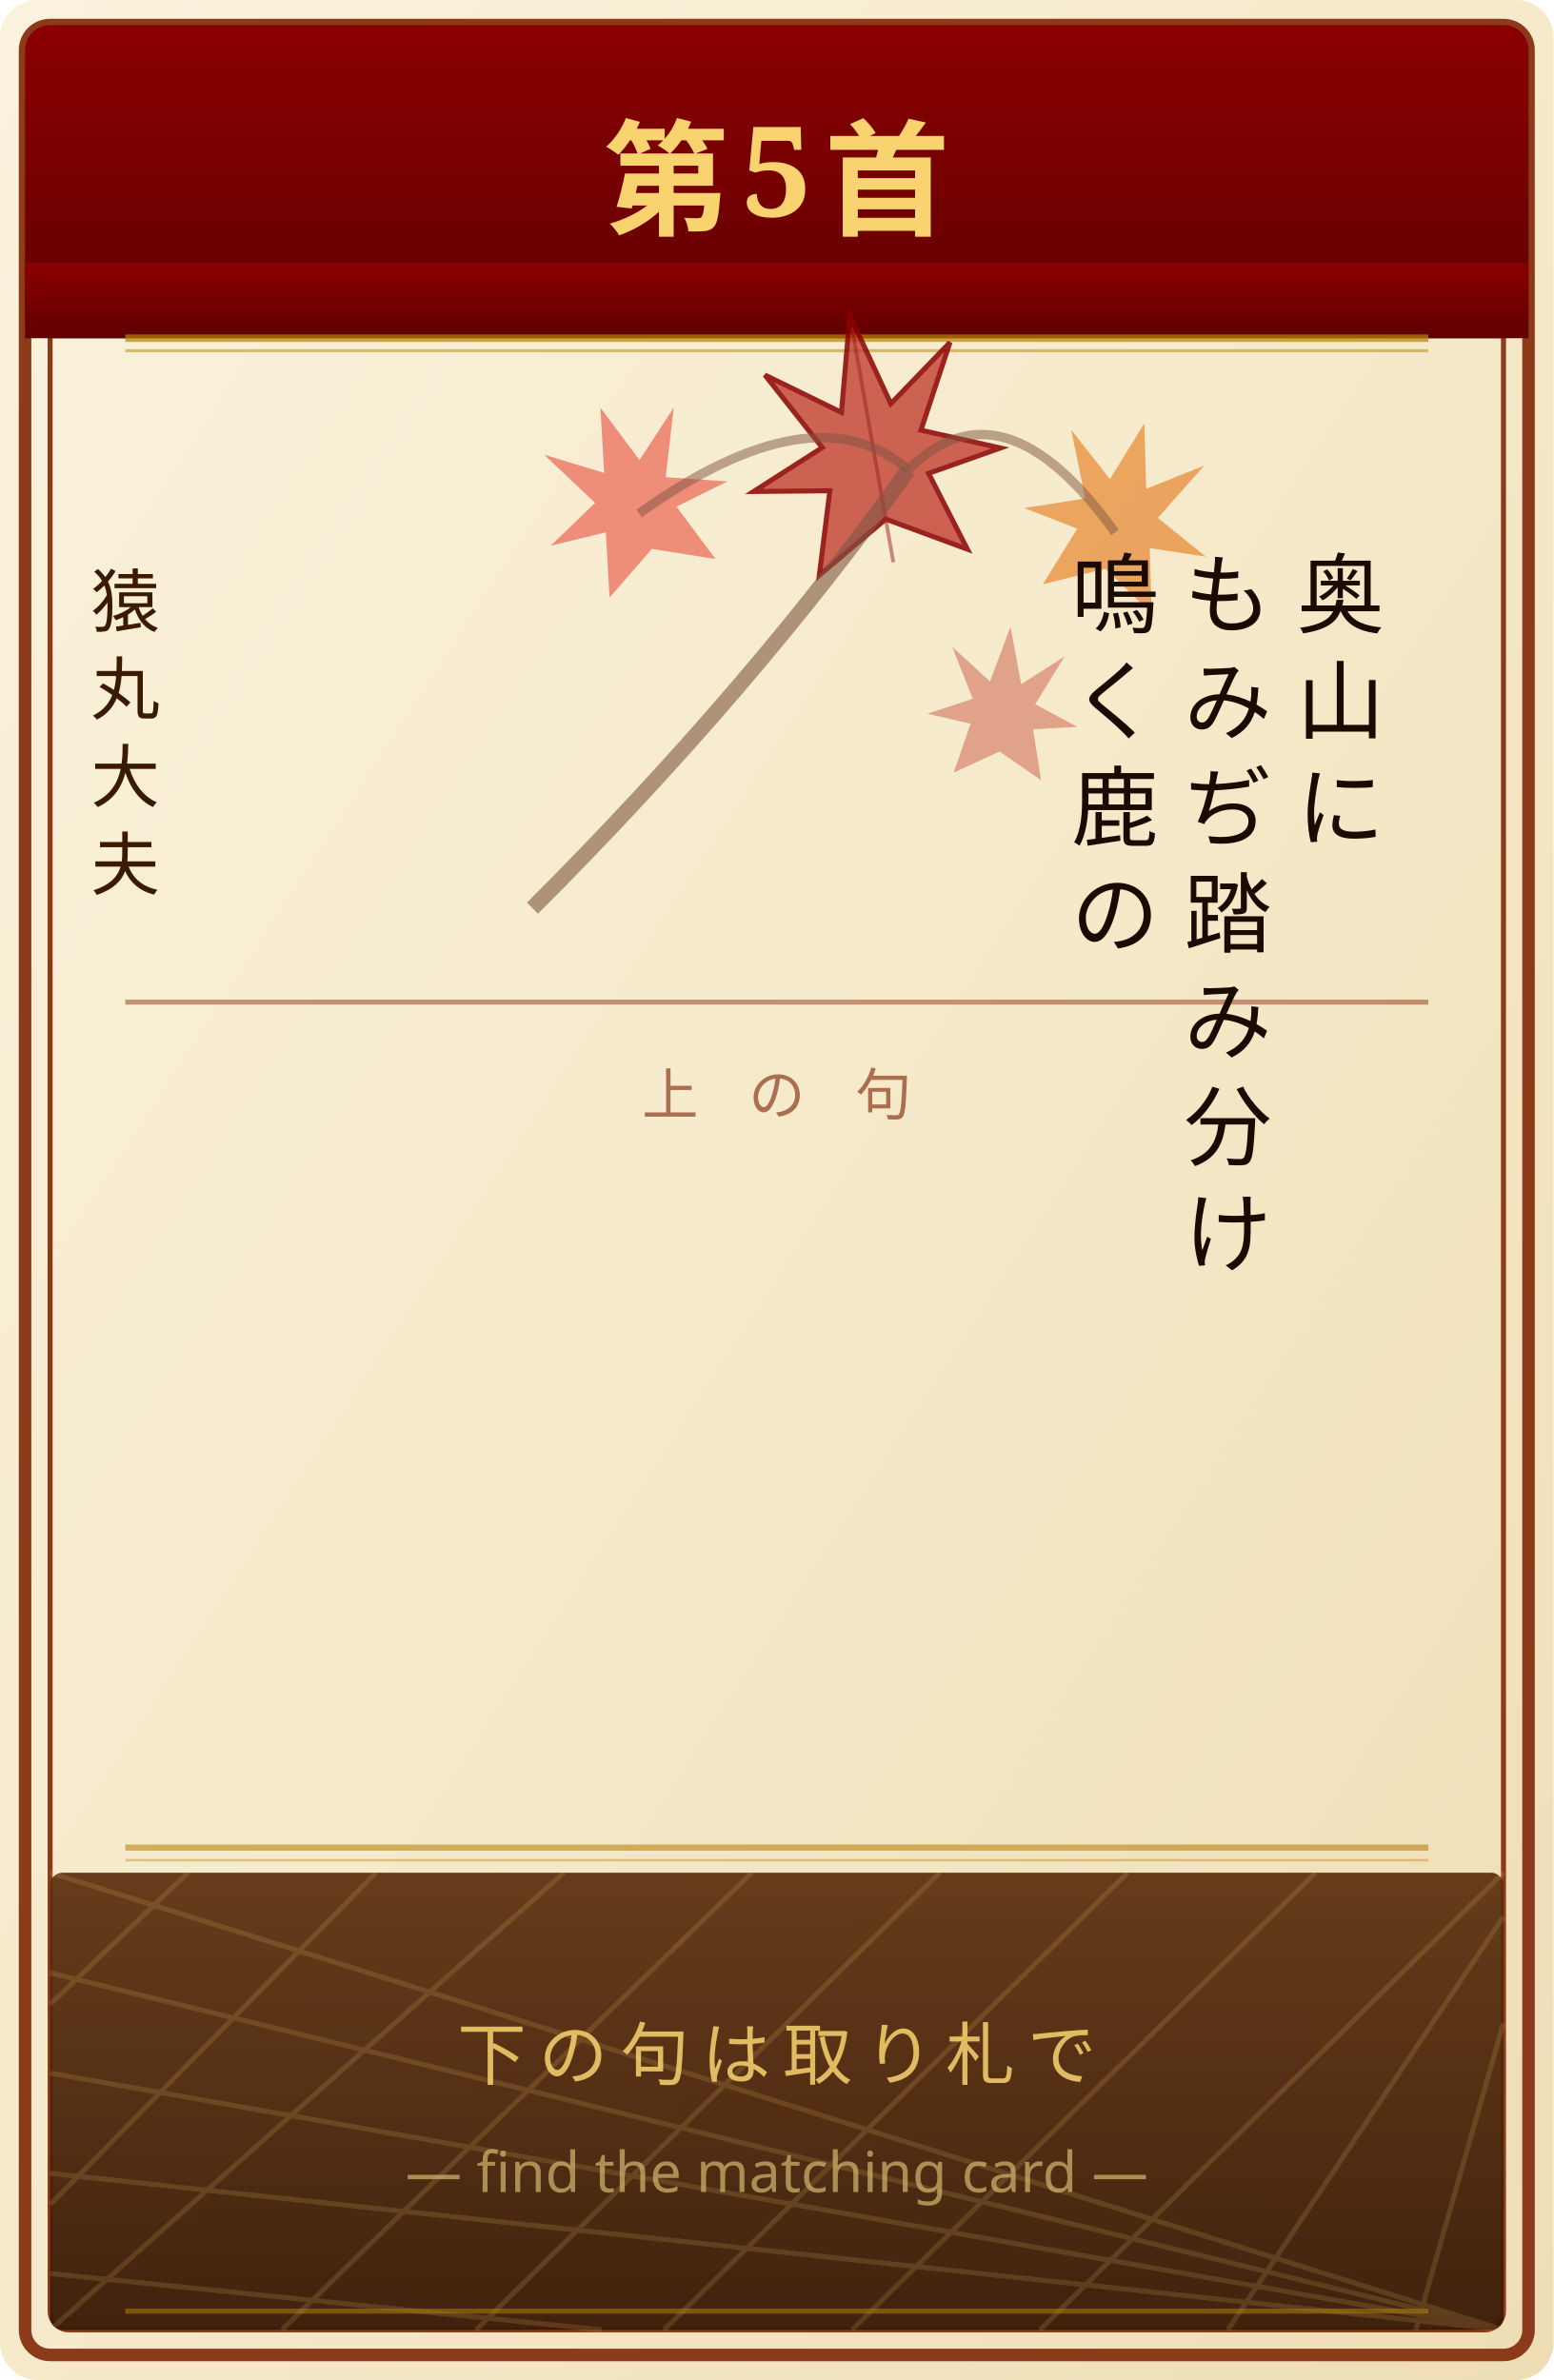
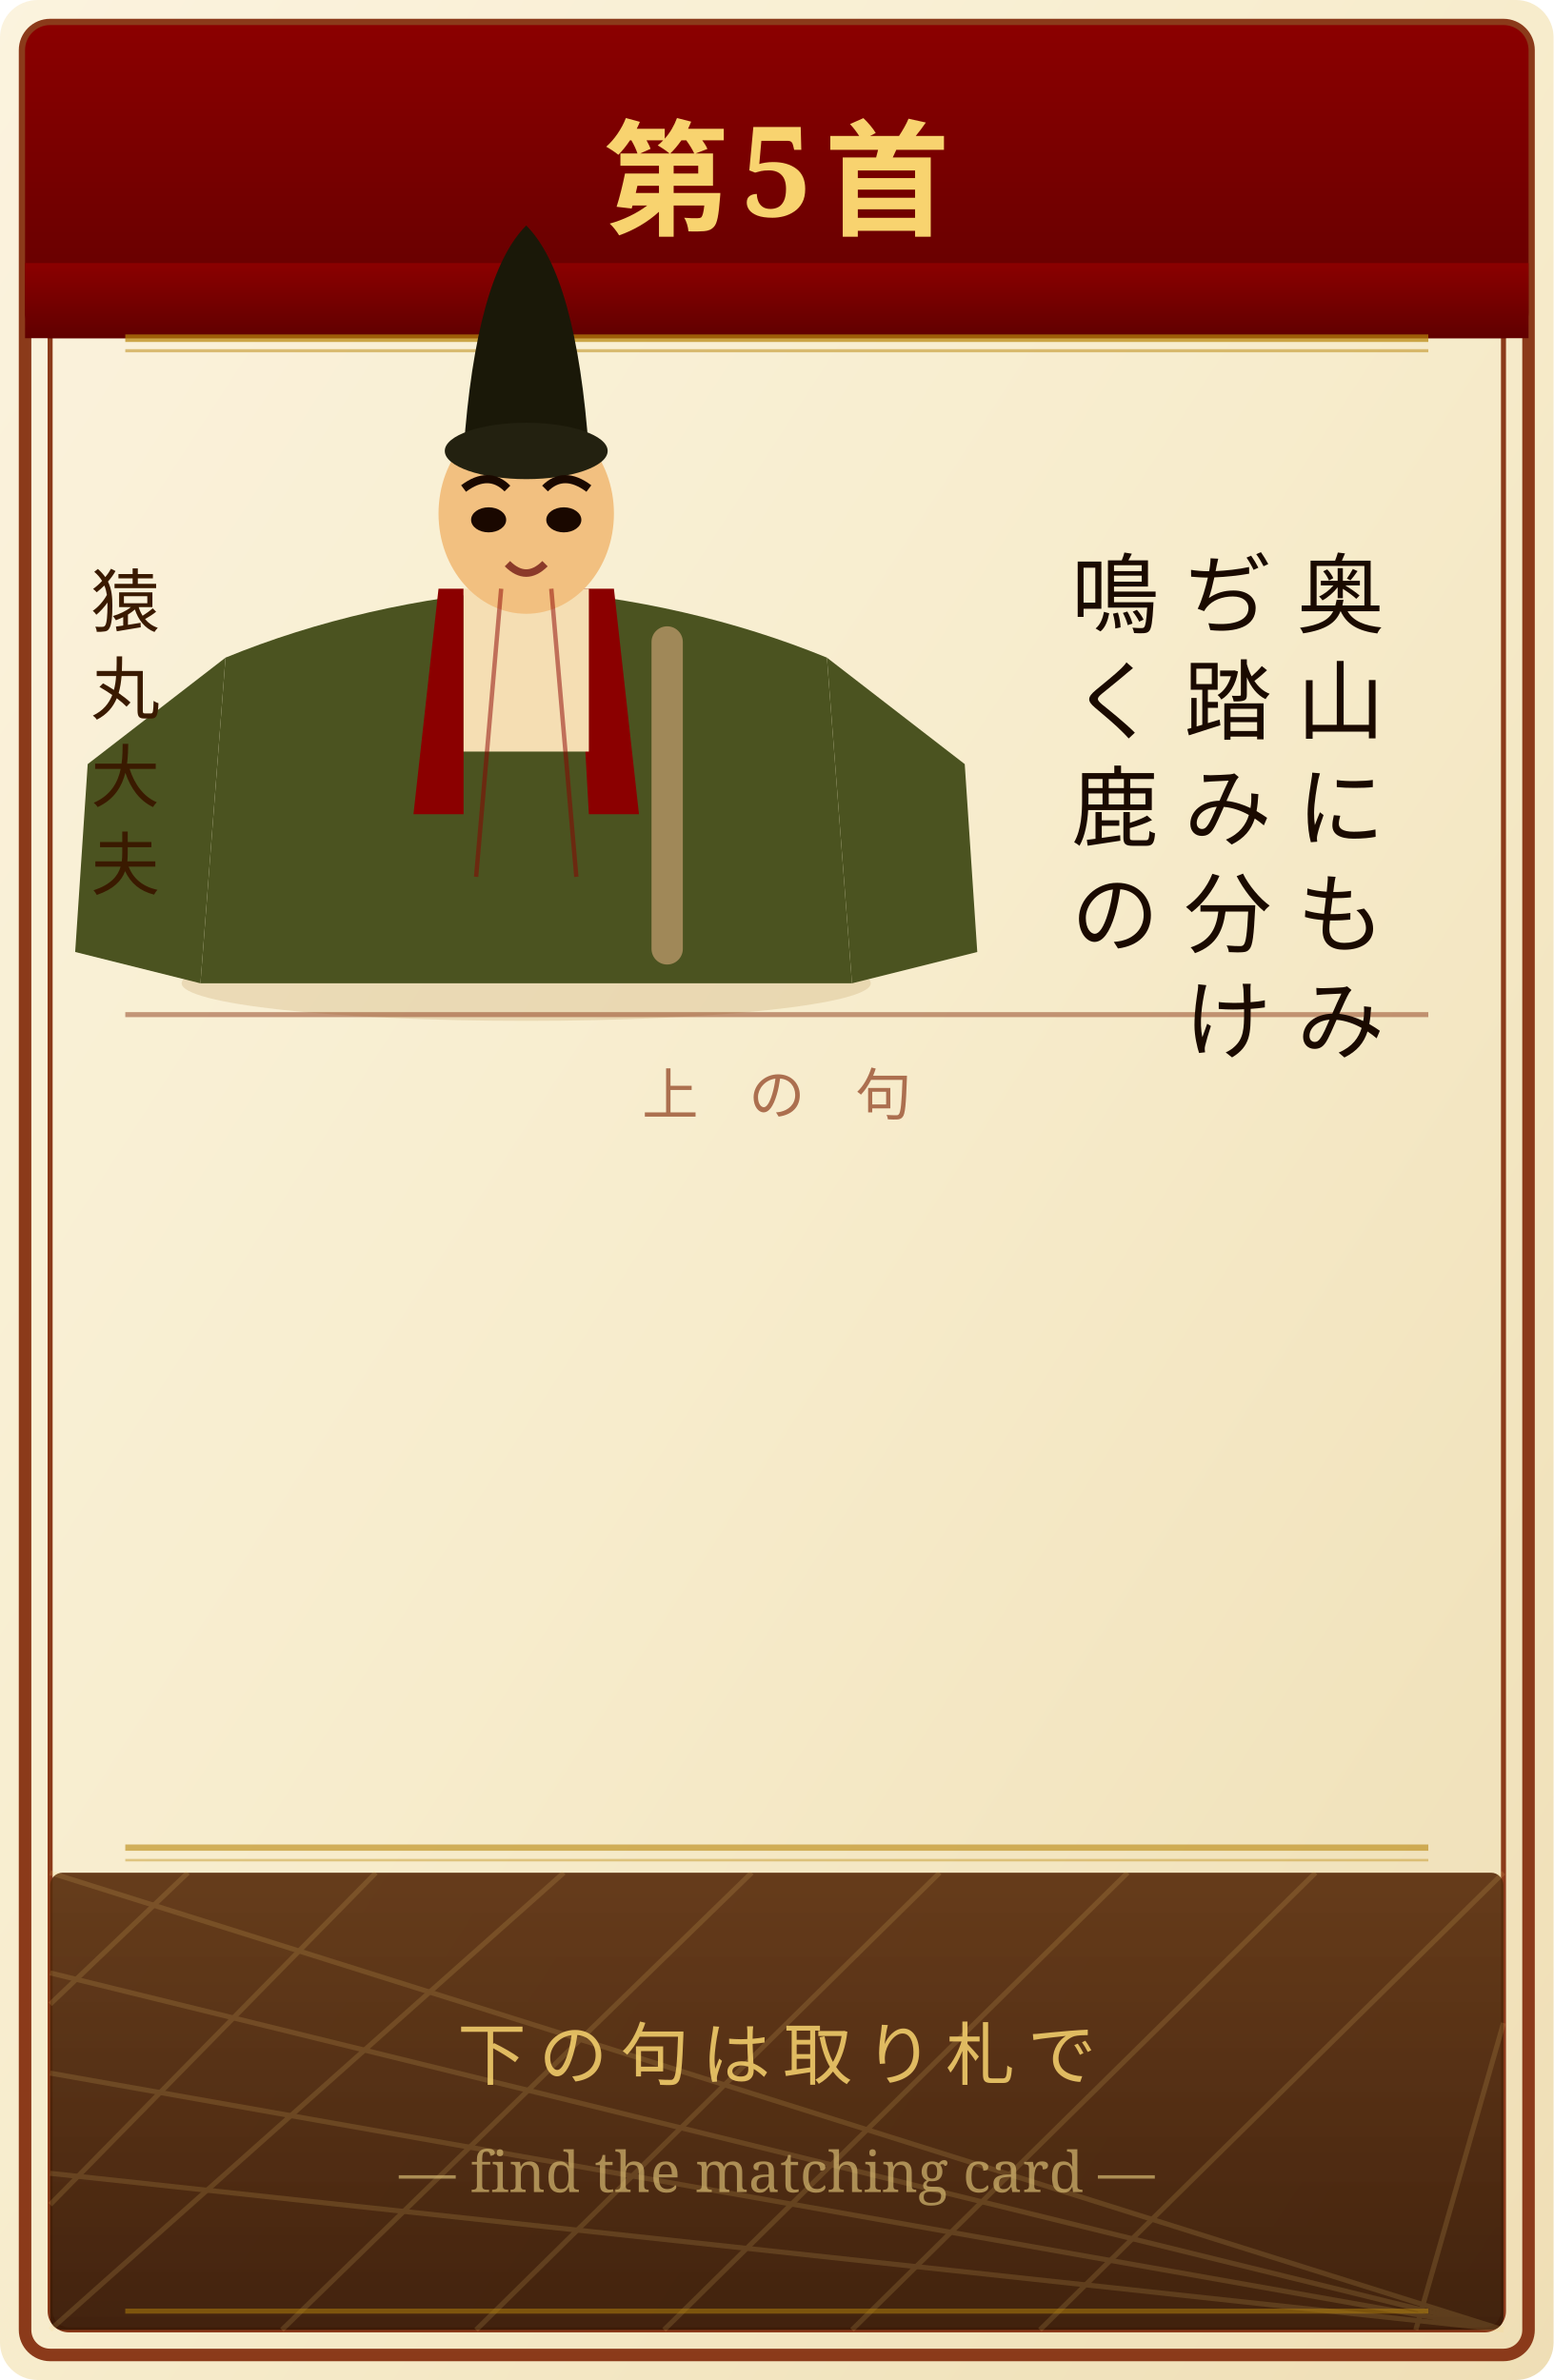
<svg xmlns="http://www.w3.org/2000/svg" viewBox="0 0 248 380" width="248" height="380">
  <defs>
    <linearGradient id="paper5" x1="0%" y1="0%" x2="100%" y2="100%">
      <stop offset="0%" style="stop-color:#fdf6e3" />
      <stop offset="50%" style="stop-color:#f9eed0" />
      <stop offset="100%" style="stop-color:#f0e0b8" />
    </linearGradient>
    <linearGradient id="hdr5" x1="0%" y1="0%" x2="0%" y2="100%">
      <stop offset="0%" style="stop-color:#8b0000" />
      <stop offset="100%" style="stop-color:#600000" />
    </linearGradient>
    <linearGradient id="mask5" x1="0%" y1="0%" x2="0%" y2="100%">
      <stop offset="0%" style="stop-color:#5a2d0c;stop-opacity:0.92" />
      <stop offset="100%" style="stop-color:#3a1a06;stop-opacity:0.96" />
    </linearGradient>
-     <filter id="aged5">
-       <feTurbulence type="fractalNoise" baseFrequency="0.65" numOctaves="3" result="noise" />
-       <feColorMatrix type="saturate" values="0" in="noise" result="grayNoise" />
-       <feBlend in="SourceGraphic" in2="grayNoise" mode="multiply" result="blended" />
-       <feComponentTransfer in="blended">
-         <feFuncA type="linear" slope="1" />
-       </feComponentTransfer>
-     </filter>
-     <clipPath id="cardClip5">
+     <clipPath id="cc5">
      <rect x="0" y="0" width="248" height="380" rx="6" />
    </clipPath>
  </defs>
-   <g clip-path="url(#cardClip5)">
+   <g clip-path="url(#cc5)">
    <rect width="248" height="380" fill="url(#paper5)" />
-     <rect width="248" height="380" fill="#c8a870" opacity="0.06" />
+     <rect width="248" height="380" fill="#c8a870" opacity="0.04" />
    <rect x="4" y="4" width="240" height="372" rx="4" fill="none" stroke="#8b3a1a" stroke-width="2" />
    <rect x="8" y="8" width="232" height="364" rx="3" fill="none" stroke="#8b3a1a" stroke-width="0.8" />
    <rect x="4" y="4" width="240" height="50" rx="4" fill="url(#hdr5)" />
    <rect x="4" y="42" width="240" height="12" fill="url(#hdr5)" />
    <text x="124" y="36" text-anchor="middle" font-family="'Hiragino Mincho ProN','Yu Mincho','MS Mincho',serif" font-size="20" fill="#f8d36f" font-weight="bold" letter-spacing="2">第5首</text>
    <line x1="20" y1="54" x2="228" y2="54" stroke="#b8860b" stroke-width="1.2" opacity="0.7" />
    <line x1="20" y1="56" x2="228" y2="56" stroke="#b8860b" stroke-width="0.5" opacity="0.5" />
-     <g opacity="0.85" transform="translate(140,90)">
-       <g transform="translate(0,-15) rotate(-10)">
-         <path d="M0,-25 L4,-10 L15,-18 L8,-5 L20,0 L8,2 L12,15 L0,8 L-12,15 L-8,2 L-20,0 L-8,-5 L-15,-18 L-4,-10 Z" fill="#c0392b" opacity="0.9" />
-         <path d="M0,-25 L4,-10 L15,-18 L8,-5 L20,0 L8,2 L12,15 L0,8 L-12,15 L-8,2 L-20,0 L-8,-5 L-15,-18 L-4,-10 Z" fill="none" stroke="#8b0000" stroke-width="0.8" />
-         <line x1="0" y1="-25" x2="0" y2="15" stroke="#8b0000" stroke-width="0.6" opacity="0.5" />
-         <line x1="8" y1="-5" x2="15" y2="-18" stroke="#8b0000" stroke-width="0.5" opacity="0.5" />
-         <line x1="-8" y1="-5" x2="-15" y2="-18" stroke="#8b0000" stroke-width="0.5" opacity="0.5" />
-       </g>
-       <g transform="translate(38,-5) rotate(15)" opacity="0.75">
-         <path d="M0,-18 L3,-8 L11,-14 L6,-4 L15,0 L6,1 L9,11 L0,6 L-9,11 L-6,1 L-15,0 L-6,-4 L-11,-14 L-3,-8 Z" fill="#e67e22" />
-       </g>
-       <g transform="translate(-38,-8) rotate(-20)" opacity="0.7">
-         <path d="M0,-18 L3,-8 L11,-14 L6,-4 L15,0 L6,1 L9,11 L0,6 L-9,11 L-6,1 L-15,0 L-6,-4 L-11,-14 L-3,-8 Z" fill="#e74c3c" />
-       </g>
-       <g transform="translate(20,25) rotate(5)" opacity="0.6">
-         <path d="M0,-15 L2.5,-6 L9,-11 L5,-3 L12,0 L5,1 L7,9 L0,5 L-7,9 L-5,1 L-12,0 L-5,-3 L-9,-11 L-2.5,-6 Z" fill="#c0392b" opacity="0.8" />
-       </g>
-       <path d="M-55,55 Q-20,20 5,-15" stroke="#6b3a2a" stroke-width="2.5" fill="none" opacity="0.6" />
-       <path d="M5,-15 Q20,-30 38,-5" stroke="#6b3a2a" stroke-width="1.5" fill="none" opacity="0.5" />
-       <path d="M5,-15 Q-10,-28 -38,-8" stroke="#6b3a2a" stroke-width="1.5" fill="none" opacity="0.5" />
+     <g transform="translate(0,0)">
+       <ellipse cx="84" cy="157" rx="55" ry="6" fill="#C8A870" opacity="0.3" />
+       <path d="M32,157 L36,105 Q58,96 84,94 Q110,96 132,105 L136,157 Z" fill="#4B5320" />
+       <path d="M36,105 L14,122 L12,152 L32,157 Z" fill="#4B5320" />
+       <path d="M132,105 L154,122 L156,152 L136,157 Z" fill="#4B5320" />
+       <path d="M70,94 L66,130 L74,130 L74,94 Z" fill="#8B0000" />
+       <path d="M92,94 L94,130 L102,130 L98,94 Z" fill="#8B0000" />
+       <path d="M74,94 L74,120 L94,120 L94,94 Z" fill="#F5DEB3" />
+       <ellipse cx="84" cy="82" rx="14" ry="16" fill="#F2C080" />
+       <path d="M74,72 Q76,44 84,36 Q92,44 94,72 Z" fill="#1a1808" />
+       <ellipse cx="84" cy="72" rx="13" ry="4.5" fill="#232110" />
+       <ellipse cx="78" cy="83" rx="2.8" ry="2" fill="#1a0800" />
+       <ellipse cx="90" cy="83" rx="2.8" ry="2" fill="#1a0800" />
+       <path d="M74,78 Q78,75 81,78" stroke="#1a0800" stroke-width="1.3" fill="none" />
+       <path d="M87,78 Q90,75 94,78" stroke="#1a0800" stroke-width="1.3" fill="none" />
+       <path d="M81,90 Q84,93 87,90" stroke="#8B3A2A" stroke-width="1.2" fill="none" />
+       <rect x="104" y="100" width="5" height="54" rx="2.5" fill="#A08858" />
+       <path d="M80,94 L76,140" stroke="#8B0000" stroke-width="0.7" opacity="0.5" />
+       <path d="M88,94 L92,140" stroke="#8B0000" stroke-width="0.7" opacity="0.5" />
    </g>
-     <line x1="20" y1="160" x2="228" y2="160" stroke="#8b3a1a" stroke-width="0.8" opacity="0.5" />
+     <line x1="20" y1="162" x2="228" y2="162" stroke="#8b3a1a" stroke-width="0.8" opacity="0.5" />
    <text x="124" y="178" text-anchor="middle" font-family="'Hiragino Mincho ProN','Yu Mincho','MS Mincho',serif" font-size="9" fill="#8b3a1a" opacity="0.7" letter-spacing="3">上 の 句</text>
    <text x="214" y="100" font-family="'Hiragino Mincho ProN','Yu Mincho','MS Mincho',serif" font-size="14" fill="#1a0a00" text-anchor="middle">奥</text>
    <text x="214" y="117" font-family="'Hiragino Mincho ProN','Yu Mincho','MS Mincho',serif" font-size="14" fill="#1a0a00" text-anchor="middle">山</text>
    <text x="214" y="134" font-family="'Hiragino Mincho ProN','Yu Mincho','MS Mincho',serif" font-size="14" fill="#1a0a00" text-anchor="middle">に</text>
-     <text x="196" y="100" font-family="'Hiragino Mincho ProN','Yu Mincho','MS Mincho',serif" font-size="14" fill="#1a0a00" text-anchor="middle">も</text>
-     <text x="196" y="117" font-family="'Hiragino Mincho ProN','Yu Mincho','MS Mincho',serif" font-size="14" fill="#1a0a00" text-anchor="middle">み</text>
-     <text x="196" y="134" font-family="'Hiragino Mincho ProN','Yu Mincho','MS Mincho',serif" font-size="14" fill="#1a0a00" text-anchor="middle">ぢ</text>
-     <text x="196" y="151" font-family="'Hiragino Mincho ProN','Yu Mincho','MS Mincho',serif" font-size="14" fill="#1a0a00" text-anchor="middle">踏</text>
-     <text x="196" y="168" font-family="'Hiragino Mincho ProN','Yu Mincho','MS Mincho',serif" font-size="14" fill="#1a0a00" text-anchor="middle">み</text>
-     <text x="196" y="185" font-family="'Hiragino Mincho ProN','Yu Mincho','MS Mincho',serif" font-size="14" fill="#1a0a00" text-anchor="middle">分</text>
-     <text x="196" y="202" font-family="'Hiragino Mincho ProN','Yu Mincho','MS Mincho',serif" font-size="14" fill="#1a0a00" text-anchor="middle">け</text>
+     <text x="214" y="151" font-family="'Hiragino Mincho ProN','Yu Mincho','MS Mincho',serif" font-size="14" fill="#1a0a00" text-anchor="middle">も</text>
+     <text x="214" y="168" font-family="'Hiragino Mincho ProN','Yu Mincho','MS Mincho',serif" font-size="14" fill="#1a0a00" text-anchor="middle">み</text>
+     <text x="196" y="100" font-family="'Hiragino Mincho ProN','Yu Mincho','MS Mincho',serif" font-size="14" fill="#1a0a00" text-anchor="middle">ぢ</text>
+     <text x="196" y="117" font-family="'Hiragino Mincho ProN','Yu Mincho','MS Mincho',serif" font-size="14" fill="#1a0a00" text-anchor="middle">踏</text>
+     <text x="196" y="134" font-family="'Hiragino Mincho ProN','Yu Mincho','MS Mincho',serif" font-size="14" fill="#1a0a00" text-anchor="middle">み</text>
+     <text x="196" y="151" font-family="'Hiragino Mincho ProN','Yu Mincho','MS Mincho',serif" font-size="14" fill="#1a0a00" text-anchor="middle">分</text>
+     <text x="196" y="168" font-family="'Hiragino Mincho ProN','Yu Mincho','MS Mincho',serif" font-size="14" fill="#1a0a00" text-anchor="middle">け</text>
    <text x="178" y="100" font-family="'Hiragino Mincho ProN','Yu Mincho','MS Mincho',serif" font-size="14" fill="#1a0a00" text-anchor="middle">鳴</text>
    <text x="178" y="117" font-family="'Hiragino Mincho ProN','Yu Mincho','MS Mincho',serif" font-size="14" fill="#1a0a00" text-anchor="middle">く</text>
    <text x="178" y="134" font-family="'Hiragino Mincho ProN','Yu Mincho','MS Mincho',serif" font-size="14" fill="#1a0a00" text-anchor="middle">鹿</text>
    <text x="178" y="151" font-family="'Hiragino Mincho ProN','Yu Mincho','MS Mincho',serif" font-size="14" fill="#1a0a00" text-anchor="middle">の</text>
    <text x="20" y="100" font-family="'Hiragino Mincho ProN','Yu Mincho','MS Mincho',serif" font-size="11" fill="#3a1a00" text-anchor="middle">猿</text>
    <text x="20" y="114" font-family="'Hiragino Mincho ProN','Yu Mincho','MS Mincho',serif" font-size="11" fill="#3a1a00" text-anchor="middle">丸</text>
    <text x="20" y="128" font-family="'Hiragino Mincho ProN','Yu Mincho','MS Mincho',serif" font-size="11" fill="#3a1a00" text-anchor="middle">大</text>
    <text x="20" y="142" font-family="'Hiragino Mincho ProN','Yu Mincho','MS Mincho',serif" font-size="11" fill="#3a1a00" text-anchor="middle">夫</text>
    <line x1="20" y1="295" x2="228" y2="295" stroke="#b8860b" stroke-width="1" opacity="0.6" />
    <line x1="20" y1="297" x2="228" y2="297" stroke="#b8860b" stroke-width="0.4" opacity="0.4" />
    <rect x="8" y="299" width="232" height="73" rx="2" fill="url(#mask5)" />
    <g opacity="0.15">
      <line x1="8" y1="299" x2="240" y2="372" stroke="#f8d36f" stroke-width="0.8" />
      <line x1="8" y1="315" x2="240" y2="372" stroke="#f8d36f" stroke-width="0.8" />
      <line x1="8" y1="331" x2="240" y2="372" stroke="#f8d36f" stroke-width="0.8" />
      <line x1="8" y1="347" x2="240" y2="372" stroke="#f8d36f" stroke-width="0.8" />
-       <line x1="8" y1="363" x2="96" y2="372" stroke="#f8d36f" stroke-width="0.8" />
-       <line x1="8" y1="299" x2="8" y2="299" stroke="#f8d36f" stroke-width="0.8" />
      <line x1="30" y1="299" x2="8" y2="320" stroke="#f8d36f" stroke-width="0.8" />
      <line x1="60" y1="299" x2="8" y2="352" stroke="#f8d36f" stroke-width="0.8" />
      <line x1="90" y1="299" x2="8" y2="372" stroke="#f8d36f" stroke-width="0.8" />
      <line x1="120" y1="299" x2="45" y2="372" stroke="#f8d36f" stroke-width="0.8" />
      <line x1="150" y1="299" x2="76" y2="372" stroke="#f8d36f" stroke-width="0.8" />
      <line x1="180" y1="299" x2="106" y2="372" stroke="#f8d36f" stroke-width="0.8" />
      <line x1="210" y1="299" x2="136" y2="372" stroke="#f8d36f" stroke-width="0.8" />
      <line x1="240" y1="299" x2="166" y2="372" stroke="#f8d36f" stroke-width="0.8" />
-       <line x1="240" y1="306" x2="196" y2="372" stroke="#f8d36f" stroke-width="0.8" />
      <line x1="240" y1="323" x2="226" y2="372" stroke="#f8d36f" stroke-width="0.8" />
    </g>
    <text x="124" y="332" text-anchor="middle" font-family="'Hiragino Mincho ProN','Yu Mincho','MS Mincho',serif" font-size="11" fill="#f8d36f" opacity="0.85" letter-spacing="2">下の句は取り札で</text>
-     <text x="124" y="350" text-anchor="middle" font-family="'Hiragino Mincho ProN','Yu Mincho',sans-serif" font-size="9" fill="#d4b870" opacity="0.7">— find the matching card —</text>
+     <text x="124" y="350" text-anchor="middle" font-family="'Hiragino Mincho ProN','Yu Mincho','MS Mincho',serif" font-size="9" fill="#d4b870" opacity="0.7">— find the matching card —</text>
    <line x1="20" y1="369" x2="228" y2="369" stroke="#b8860b" stroke-width="0.8" opacity="0.5" />
  </g>
</svg>
